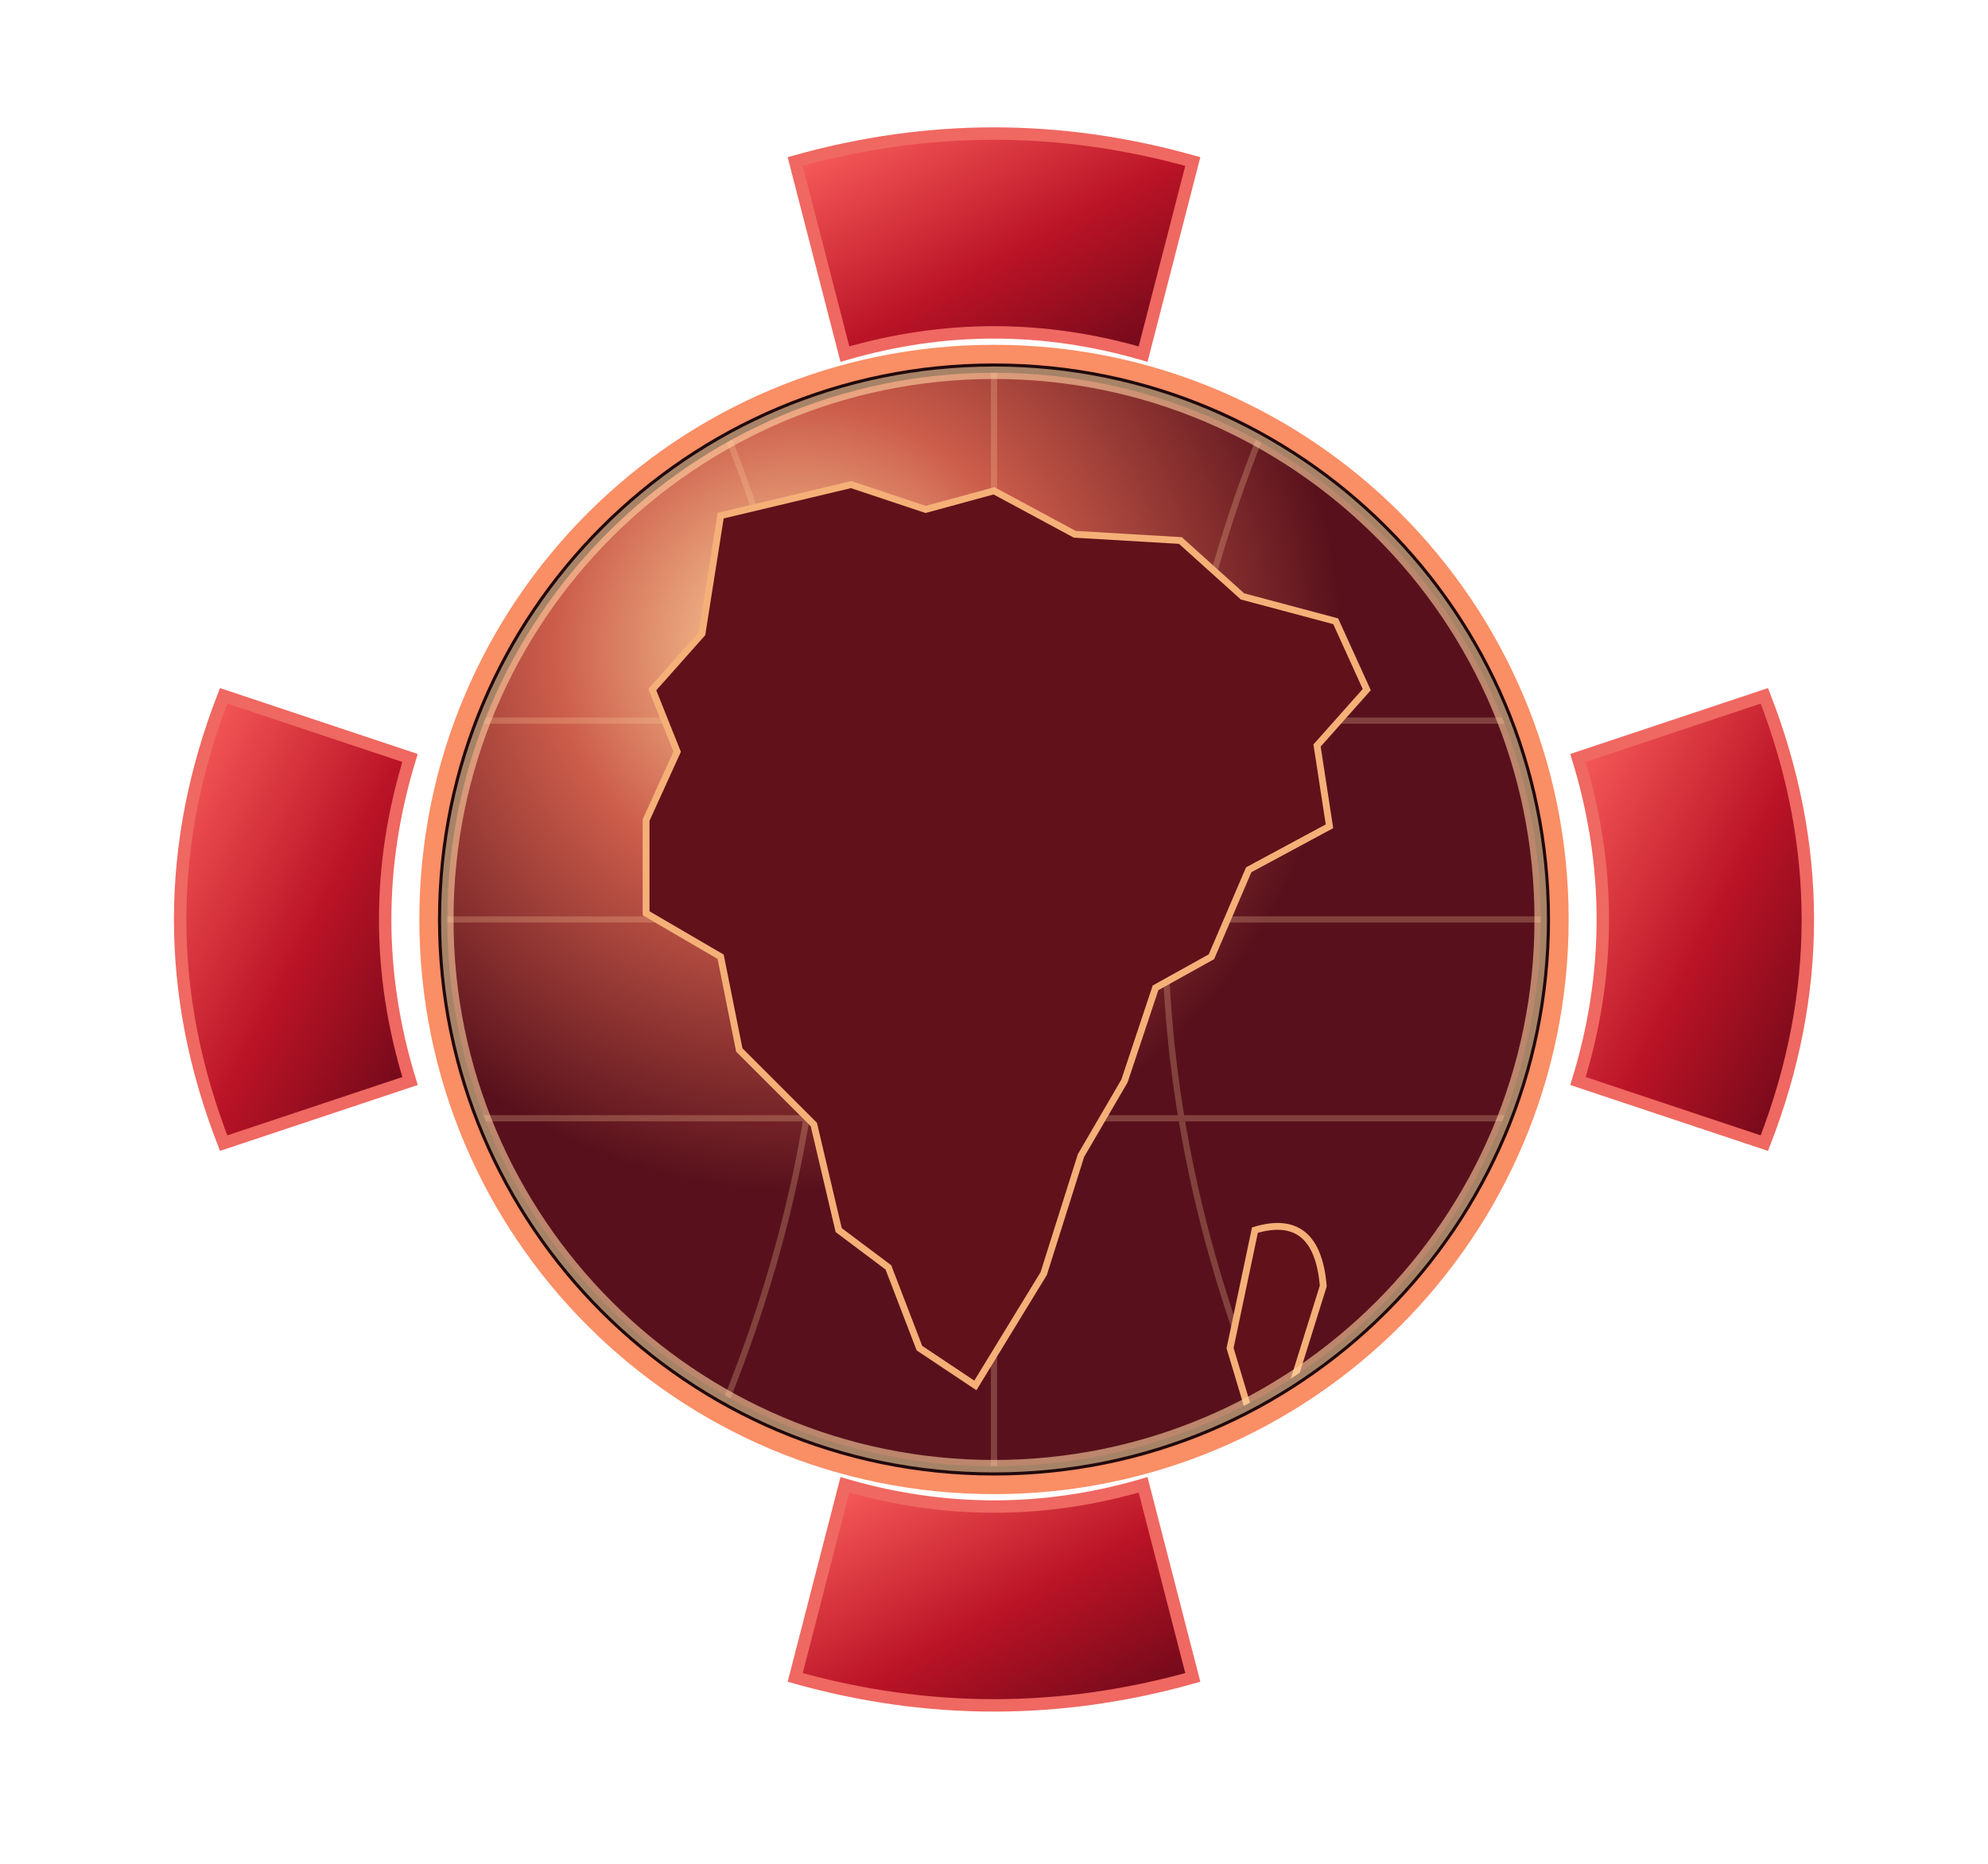
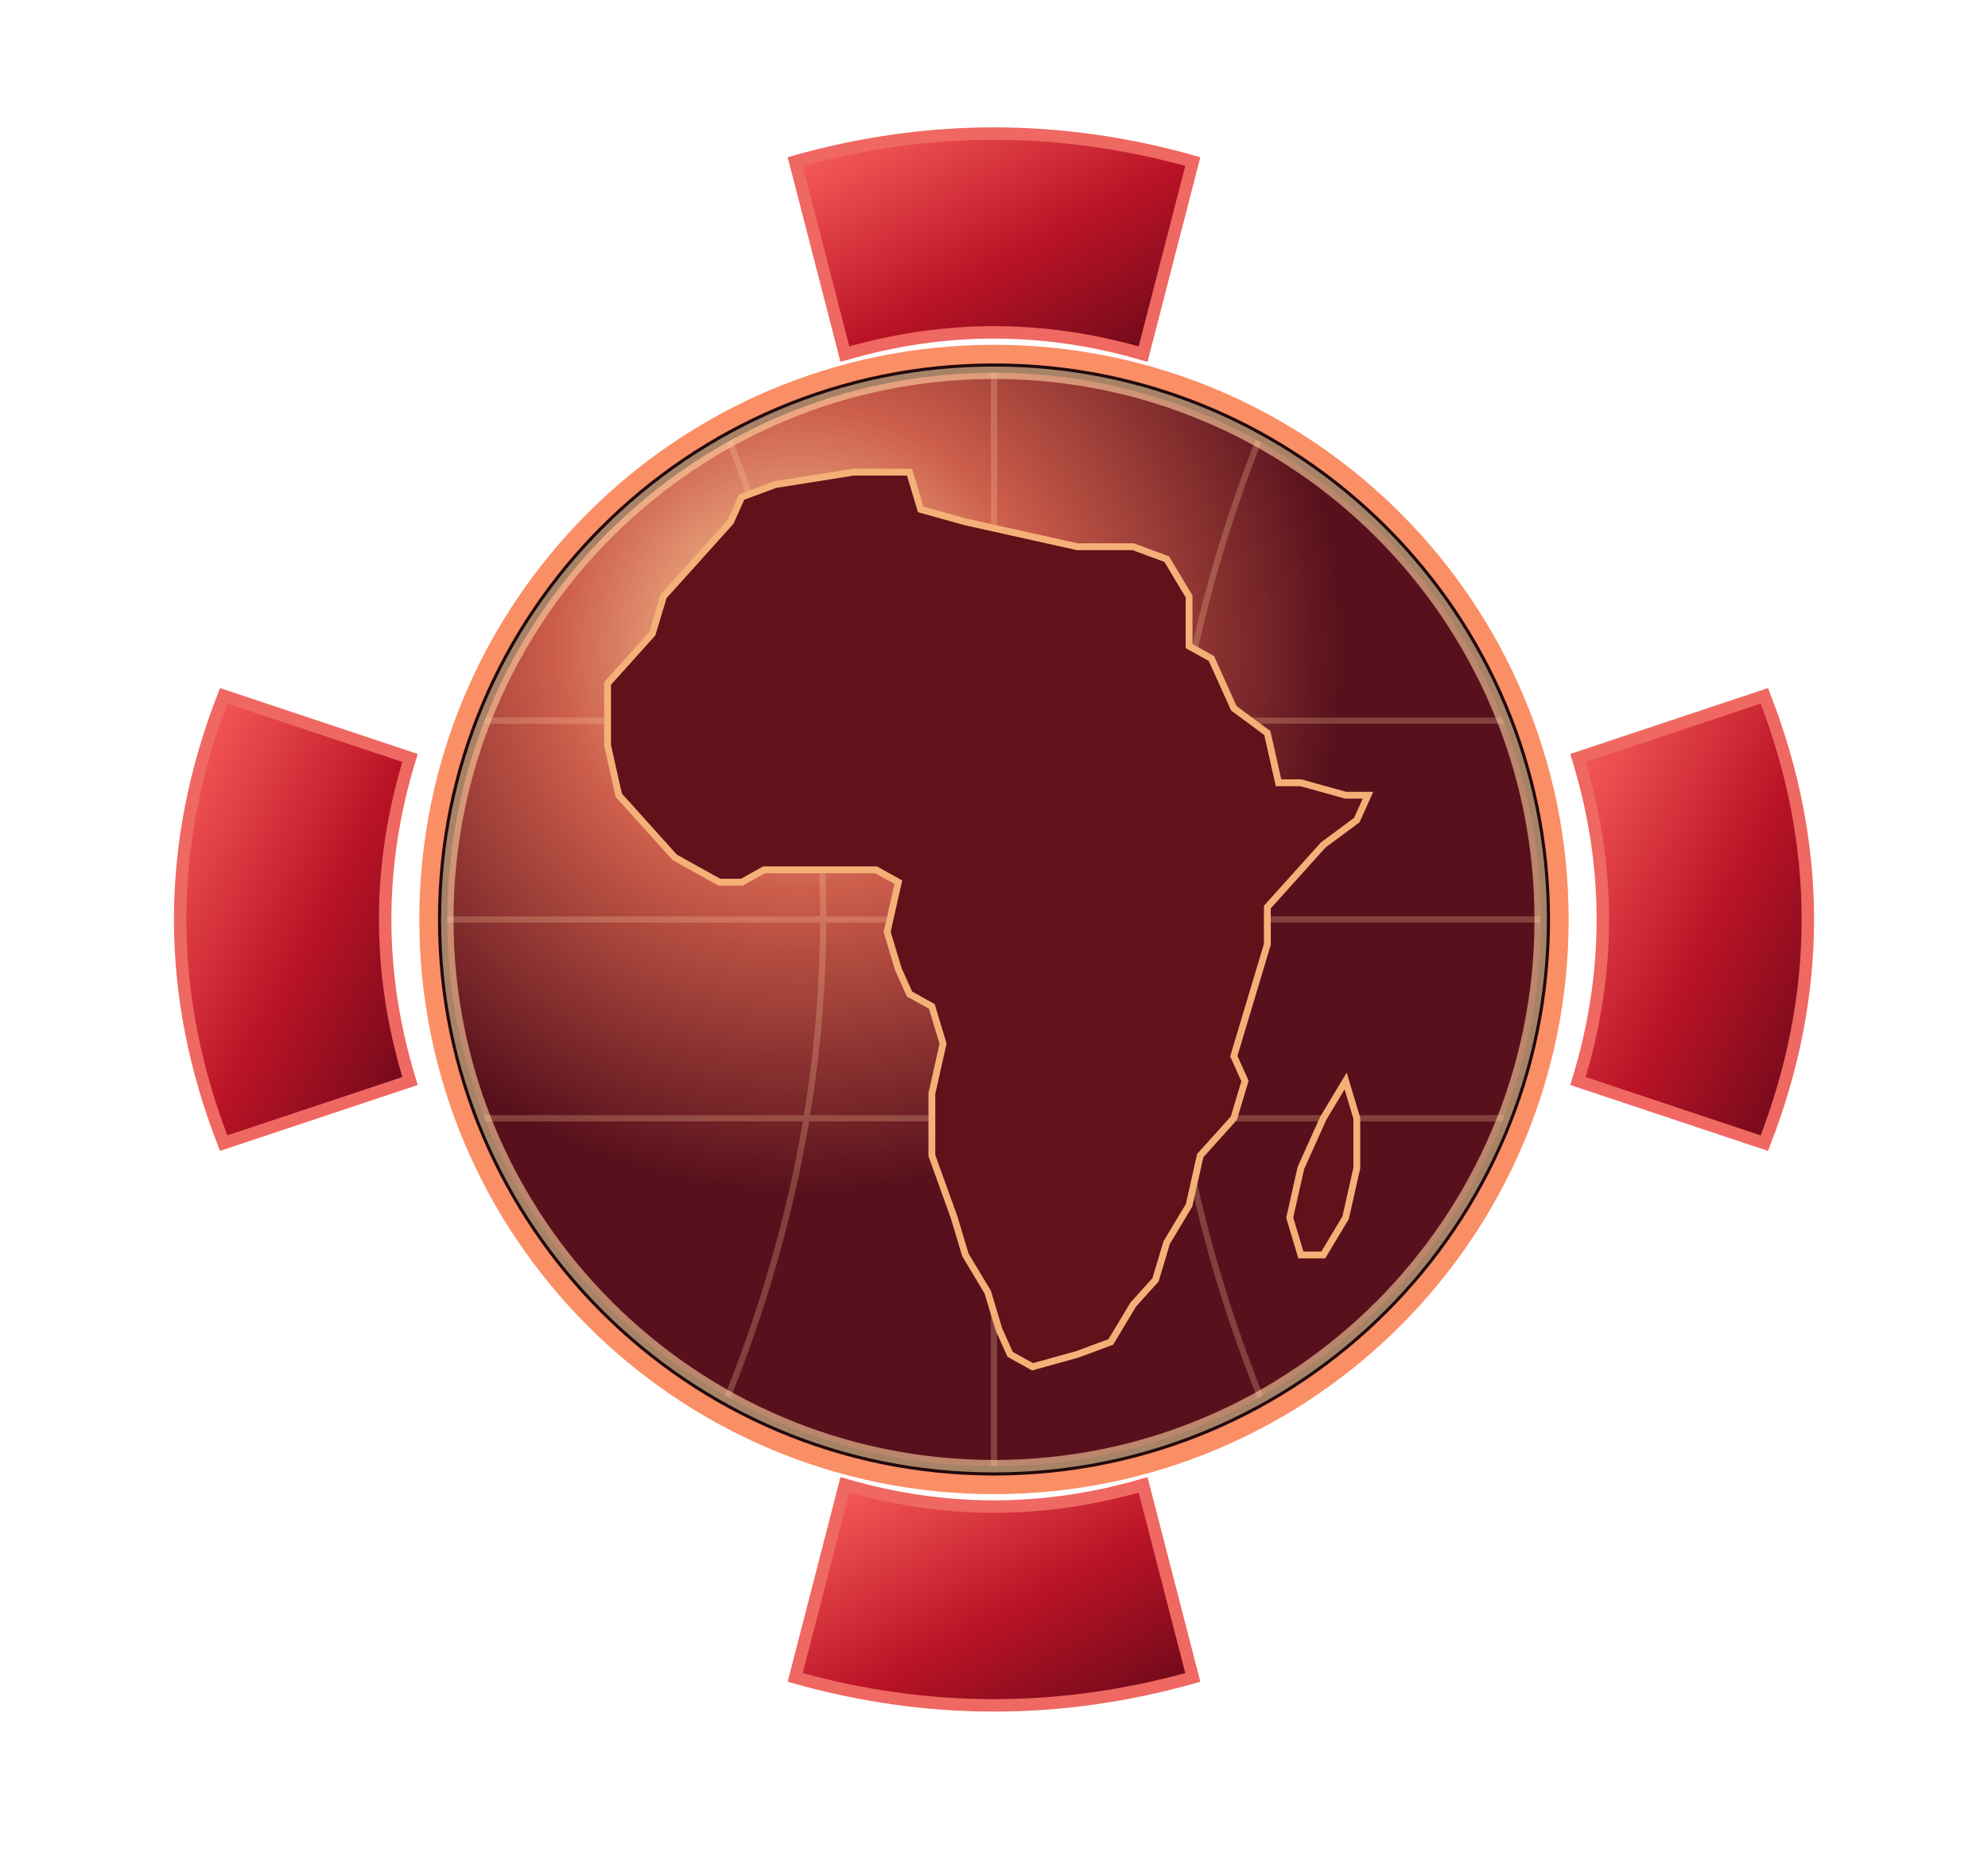
<svg xmlns="http://www.w3.org/2000/svg" viewBox="0 0 320 300" role="img" aria-labelledby="title">
  <defs>
    <radialGradient id="g" cx="32%" cy="25%">
      <stop stop-color="#ffdda3" />
      <stop offset=".45" stop-color="#cc5d4b" />
      <stop offset="1" stop-color="#58111c" />
    </radialGradient>
    <linearGradient id="r" x2="1" y2="1">
      <stop stop-color="#ff6460" />
      <stop offset=".55" stop-color="#ba1326" />
      <stop offset="1" stop-color="#650818" />
    </linearGradient>
    <clipPath id="c">
      <circle cx="160" cy="148" r="88" />
    </clipPath>
  </defs>
  <g fill="url(#r)" stroke="#ef6861" stroke-width="2">
    <path d="M128 26 Q160 17 192 26 L184 57 Q160 50 136 57Z" />
    <path d="M128 270 Q160 279 192 270 L184 239 Q160 246 136 239Z" />
    <path d="M36 112 L66 122 Q58 148 66 174 L36 184 Q22 148 36 112Z" />
    <path d="M284 112 L254 122 Q262 148 254 174 L284 184 Q298 148 284 112Z" />
  </g>
  <circle cx="160" cy="148" r="91" fill="#20090d" stroke="#fa8e65" stroke-width="3" />
  <circle cx="160" cy="148" r="88" fill="url(#g)" />
  <g clip-path="url(#c)" stroke="#ffd0a0" stroke-opacity=".25" fill="none">
    <path d="M72 116H248M72 148H248M72 180H248M160 60V236M115 65Q150 148 115 230M205 65Q170 148 205 230" />
  </g>
  <g clip-path="url(#c)" fill="#60111a" stroke="#f5b078" stroke-width="1.1">
-     <path d="M116 83 L137 78 149 82 160 79 173 86 190 87 200 96 215 100 220 111 212 120 214 133 201 140 195 154 186 159 181 174 174 186 168 205 157 223 148 217 143 204 135 198 131 181 119 169 116 154 104 147 104 132 109 121 105 111 113 102Z" />
-     <path d="M202 198 Q212 195 213 207 L208 223 201 227 198 217Z" />
+     <path d="M119.4 80.0 L124.8 78.0 L137.4 76.0 L146.4 76.0 L148.2 82.0 L155.4 84.0 L164.4 86.0 L173.4 88.0 L182.4 88.0 L187.8 90.0 L191.4 96.0 L191.4 104.0 L195.0 106.0 L198.6 114.0 L204.0 118.0 L205.8 126.0 L209.4 126.0 L216.6 128.0 L220.2 128.0 L218.4 132.0 L213.0 136.0 L207.6 142.0 L204.0 146.0 L204.0 152.0 L202.2 158.0 L200.4 164.0 L198.6 170.0 L200.4 174.0 L198.6 180.0 L193.2 186.0 L191.4 194.0 L187.8 200.0 L186.0 206.0 L182.4 210.0 L178.8 216.0 L173.4 218.0 L166.2 220.0 L162.6 218.0 L160.8 214.0 L159.0 208.0 L155.4 202.0 L153.6 196.0 L150.0 186.0 L150.0 176.0 L151.8 168.0 L150.0 162.0 L146.4 160.0 L144.6 156.0 L142.8 150.0 L144.6 142.0 L141.0 140.0 L137.4 140.0 L133.8 140.0 L130.2 140.0 L126.6 140.0 L123.0 140.0 L119.4 142.0 L115.8 142.0 L112.2 140.0 L108.6 138.0 L105.0 134.0 L99.6 128.0 L97.8 120.0 L97.8 110.0 L101.4 106.0 L105.0 102.0 L106.8 96.0 L110.4 92.0 L114.0 88.0 L117.6 84.0 L119.4 80.0Z" />
+     <path d="M216.6 174.0 L218.4 180.0 L218.4 188.0 L216.6 196.0 L213.0 202.0 L209.4 202.0 L207.6 196.0 L209.4 188.0 L213.0 180.0 L216.6 174.0Z" />
  </g>
  <circle cx="160" cy="148" r="88" fill="none" stroke="#ffd3a3" stroke-opacity=".6" stroke-width="2" />
</svg>
